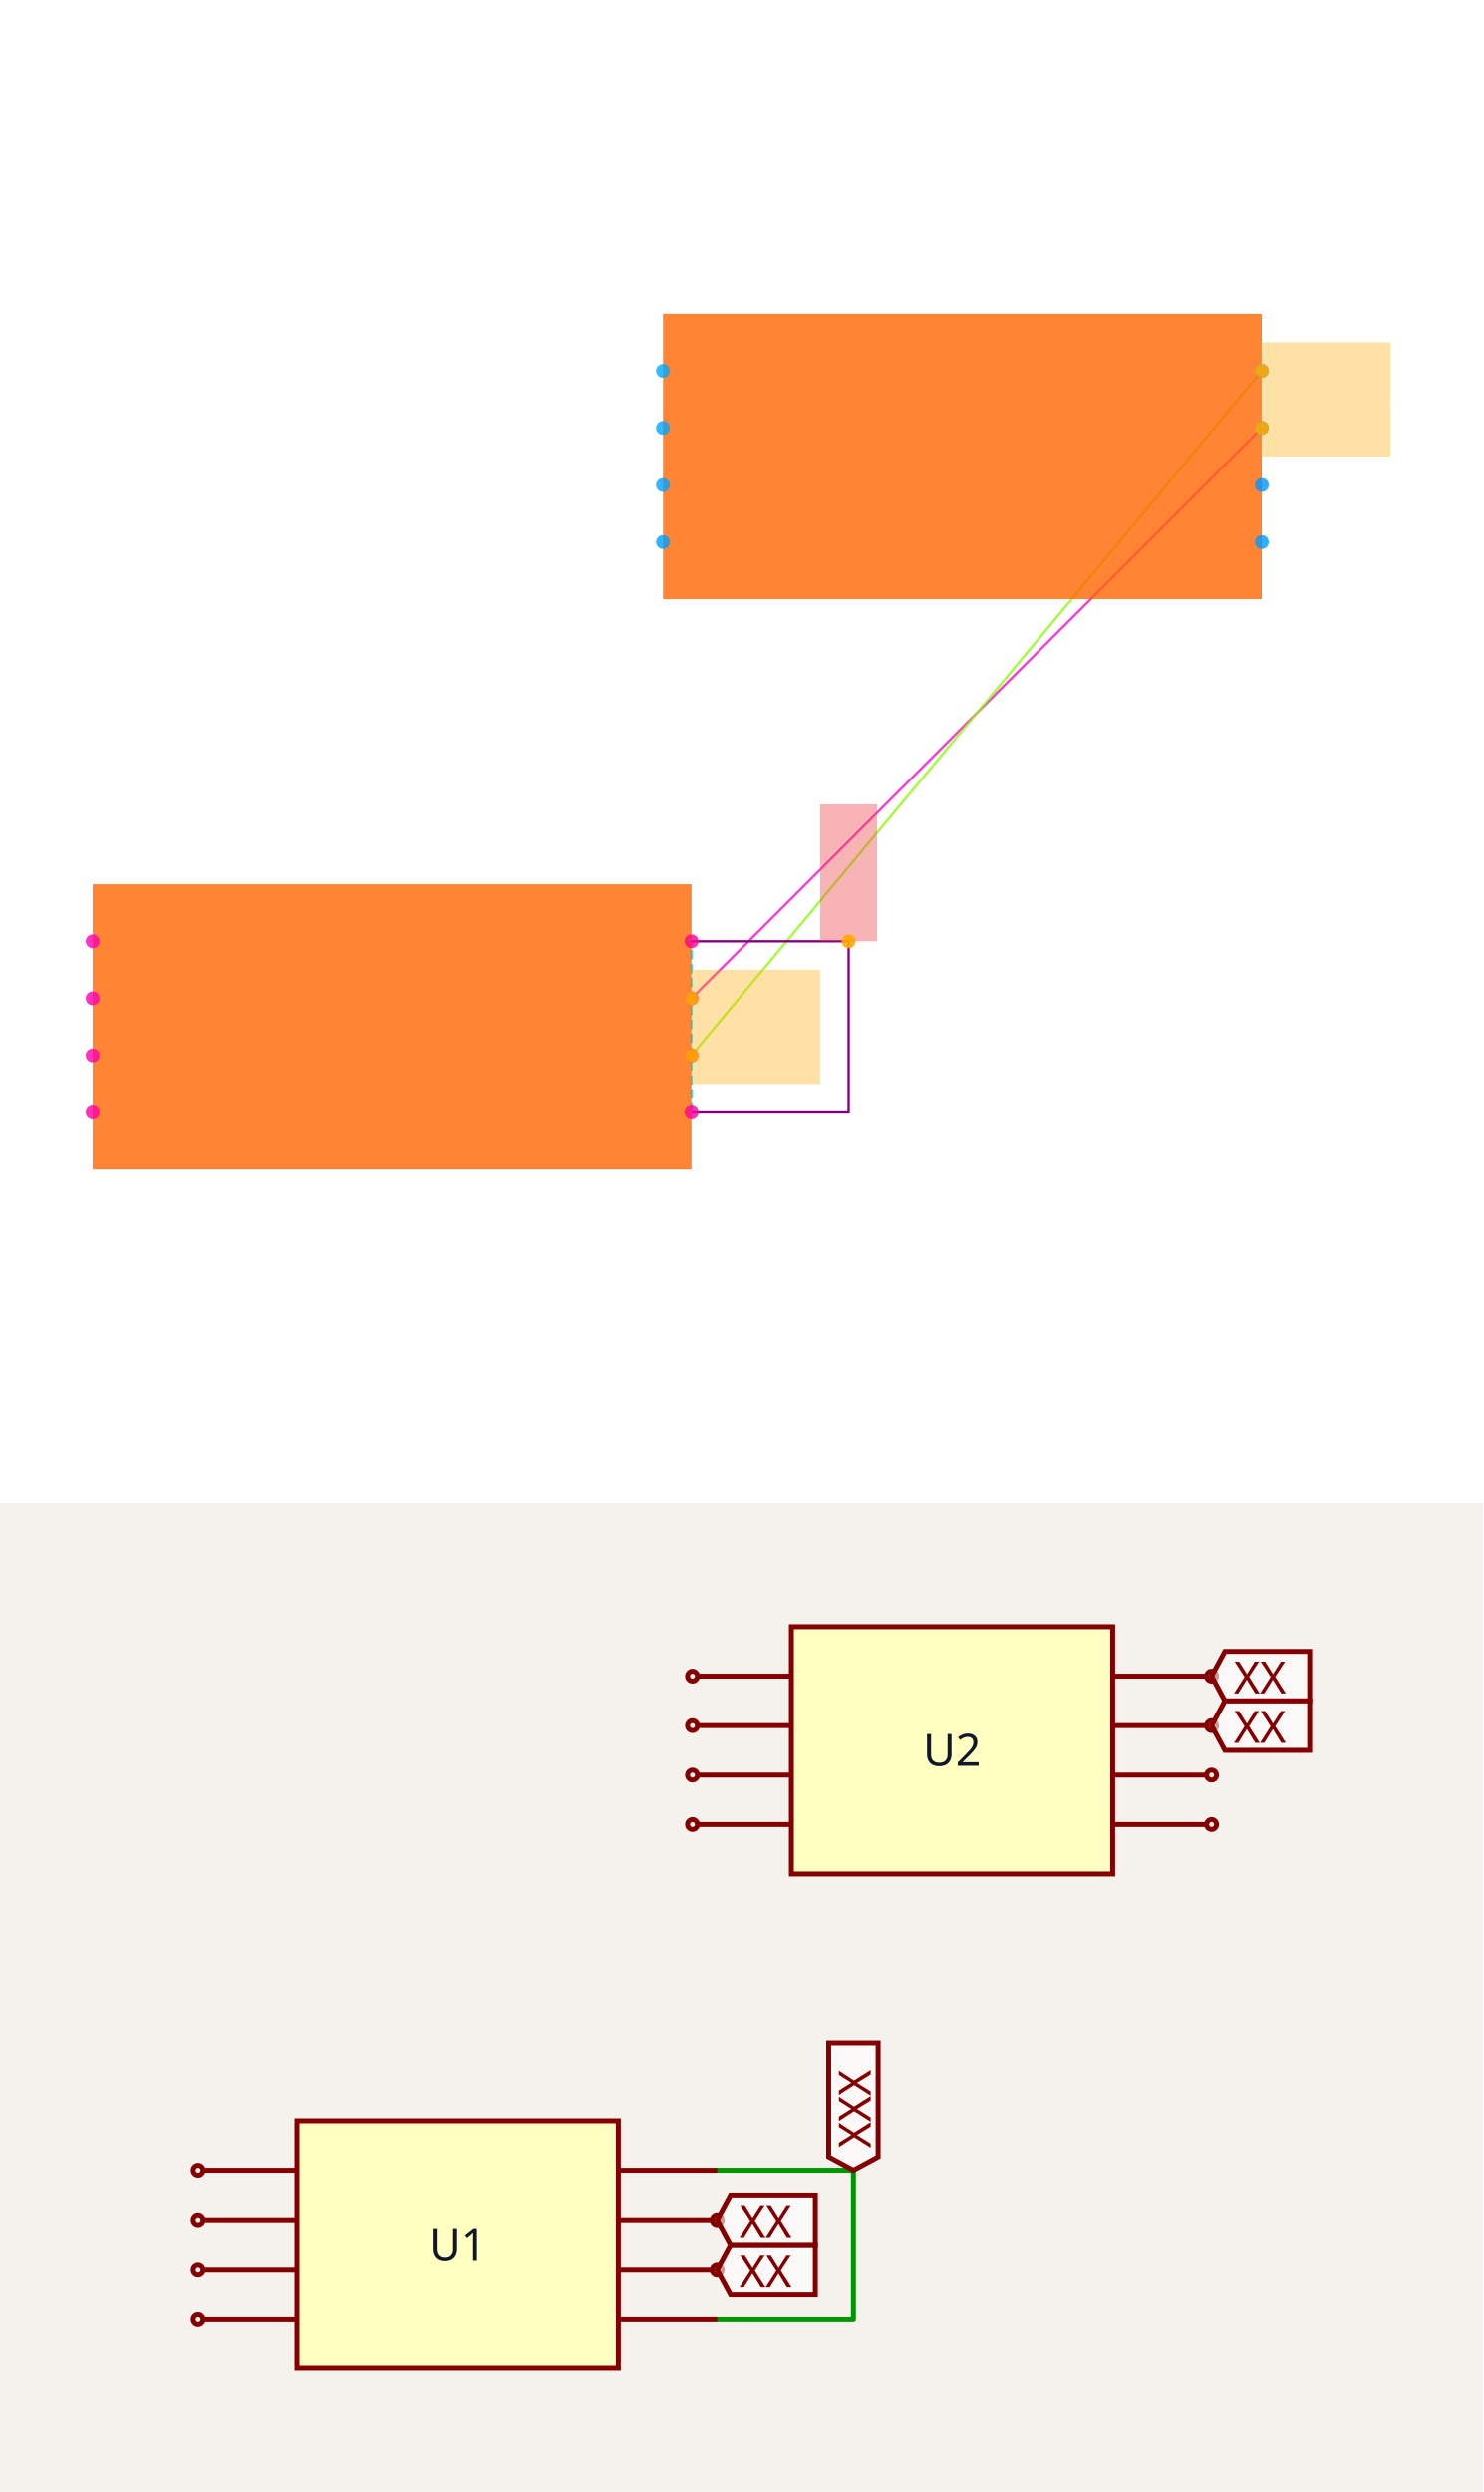
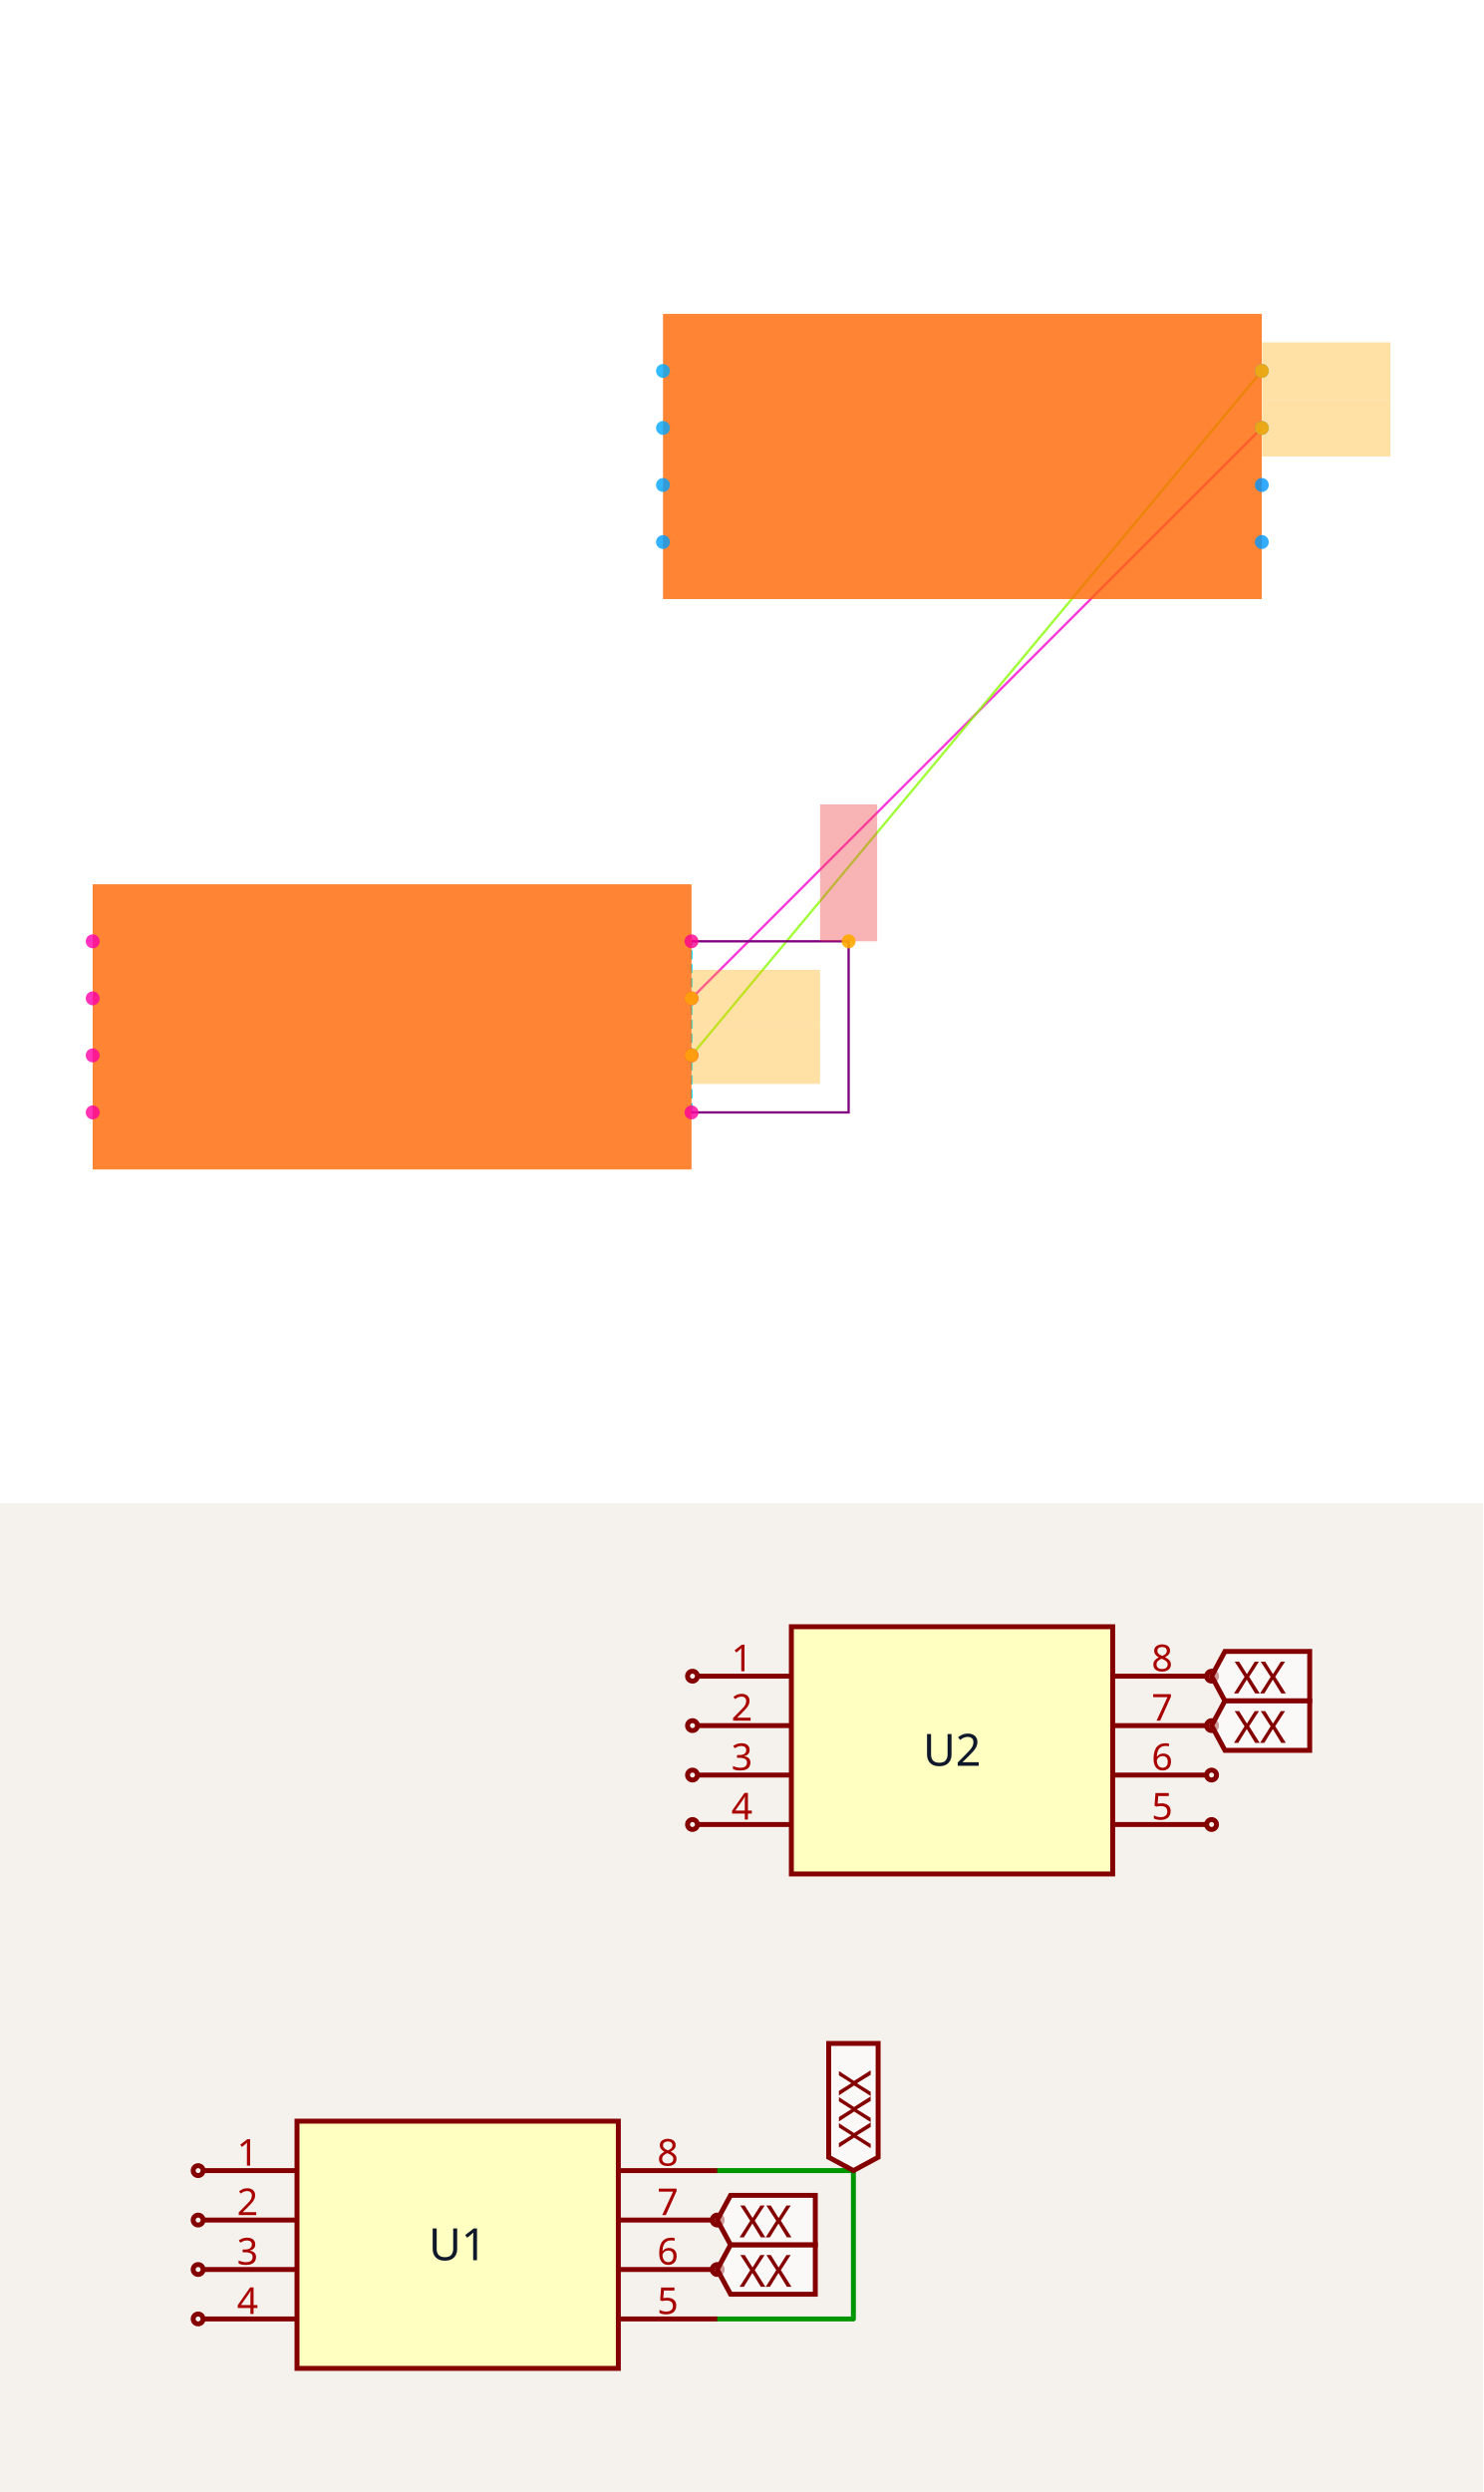
<svg xmlns="http://www.w3.org/2000/svg" width="1200" height="2016" viewBox="0 0 1200 2016" role="img" aria-label="Solver debug visualization on top and Circuit JSON schematic on the bottom">
  <g transform="translate(0, 0) scale(1.875, 1.875) translate(0, 0)">
    <rect width="100%" height="100%" fill="white" />
    <g>
      <polyline data-points="1.05,0.09999999999999998 3.05,2.1" data-type="line" data-label="" points="298.405,430.745 544.505,184.645" fill="none" stroke="hsl(312, 100%, 50%, 0.8)" stroke-width="1px" />
    </g>
    <g>
      <polyline data-points="1.05,-0.10000000000000003 3.05,2.3" data-type="line" data-label="" points="298.405,455.355 544.505,160.035" fill="none" stroke="hsl(88, 100%, 50%, 0.8)" stroke-width="1px" />
    </g>
    <g>
      <polyline data-points="1.05,-0.30000000000000004 1.05,0.30000000000000004" data-type="line" data-label="" points="298.405,479.965 298.405,406.135" fill="none" stroke="hsl(190, 100%, 50%, 0.8)" stroke-width="1px" stroke-dasharray="4 2" />
    </g>
    <g>
      <polyline data-points="1.05,-0.30000000000000004 1.6010000000000002,-0.30000000000000004 1.6010000000000002,0.3 1.05,0.30000000000000004" data-type="line" data-label="" points="298.405,479.965 366.205,479.965 366.205,406.135 298.405,406.135" fill="none" stroke="purple" stroke-width="1px" />
    </g>
    <g>
      <rect data-type="rect" data-label="schematic_component_0" data-x="0" data-y="0" x="40" y="381.525" width="258.405" height="123.05" fill="hsl(24, 100%, 50%, 0.8)" stroke="black" stroke-width="0.008" />
    </g>
    <g>
      <rect data-type="rect" data-label="schematic_component_1" data-x="2" data-y="2" x="286.1" y="135.425" width="258.405" height="123.05" fill="hsl(24, 100%, 50%, 0.8)" stroke="black" stroke-width="0.008" />
    </g>
    <g>
      <rect data-type="rect" data-label="netId: VCC globalConnNetId: connectivity_net2" data-x="1.6010000000000002" data-y="0.54" x="353.9" y="347.071" width="24.61" height="59.064" fill="#ef444466" stroke="#ef4444" stroke-width="0.008" />
    </g>
    <g>
      <rect data-type="rect" data-label="netId: U1.CLK to U2.VCC globalConnNetId: connectivity_net1" data-x="1.276" data-y="-0.10000000000000003" x="298.528" y="443.05" width="55.372" height="24.61" fill="hsl(40, 100%, 50%, 0.35)" stroke="black" stroke-width="0.008" />
    </g>
    <g>
      <rect data-type="rect" data-label="netId: U1.CLK to U2.VCC globalConnNetId: connectivity_net1" data-x="3.276" data-y="2.3" x="544.628" y="147.73" width="55.372" height="24.61" fill="hsl(40, 100%, 50%, 0.35)" stroke="black" stroke-width="0.008" />
    </g>
    <g>
      <rect data-type="rect" data-label="netId: U1.IO3 to U2.IO3 globalConnNetId: connectivity_net0" data-x="1.276" data-y="0.09999999999999998" x="298.528" y="418.44" width="55.372" height="24.61" fill="hsl(40, 100%, 50%, 0.35)" stroke="black" stroke-width="0.008" />
    </g>
    <g>
      <rect data-type="rect" data-label="netId: U1.IO3 to U2.IO3 globalConnNetId: connectivity_net0" data-x="3.276" data-y="2.1" x="544.628" y="172.34" width="55.372" height="24.61" fill="hsl(40, 100%, 50%, 0.35)" stroke="black" stroke-width="0.008" />
    </g>
    <g>
      <circle data-type="point" data-label="U1.1 x-" data-x="-1.05" data-y="0.30000000000000004" cx="40" cy="406.135" r="3" fill="hsl(319, 100%, 50%, 0.8)" />
    </g>
    <g>
      <circle data-type="point" data-label="U1.2 x-" data-x="-1.05" data-y="0.10000000000000003" cx="40" cy="430.745" r="3" fill="hsl(320, 100%, 50%, 0.8)" />
    </g>
    <g>
      <circle data-type="point" data-label="U1.3 x-" data-x="-1.05" data-y="-0.09999999999999998" cx="40" cy="455.355" r="3" fill="hsl(321, 100%, 50%, 0.8)" />
    </g>
    <g>
      <circle data-type="point" data-label="U1.4 x-" data-x="-1.05" data-y="-0.30000000000000004" cx="40" cy="479.965" r="3" fill="hsl(322, 100%, 50%, 0.8)" />
    </g>
    <g>
      <circle data-type="point" data-label="U1.5 x+" data-x="1.05" data-y="-0.30000000000000004" cx="298.405" cy="479.965" r="3" fill="hsl(323, 100%, 50%, 0.8)" />
    </g>
    <g>
      <circle data-type="point" data-label="U1.6 x+" data-x="1.05" data-y="-0.10000000000000003" cx="298.405" cy="455.355" r="3" fill="hsl(324, 100%, 50%, 0.8)" />
    </g>
    <g>
      <circle data-type="point" data-label="U1.7 x+" data-x="1.05" data-y="0.09999999999999998" cx="298.405" cy="430.745" r="3" fill="hsl(325, 100%, 50%, 0.8)" />
    </g>
    <g>
      <circle data-type="point" data-label="U1.8 x+" data-x="1.05" data-y="0.30000000000000004" cx="298.405" cy="406.135" r="3" fill="hsl(326, 100%, 50%, 0.8)" />
    </g>
    <g>
      <circle data-type="point" data-label="U2.1 x-" data-x="0.95" data-y="2.3" cx="286.1" cy="160.035" r="3" fill="hsl(200, 100%, 50%, 0.8)" />
    </g>
    <g>
      <circle data-type="point" data-label="U2.2 x-" data-x="0.95" data-y="2.1" cx="286.1" cy="184.645" r="3" fill="hsl(201, 100%, 50%, 0.8)" />
    </g>
    <g>
      <circle data-type="point" data-label="U2.3 x-" data-x="0.95" data-y="1.9" cx="286.1" cy="209.255" r="3" fill="hsl(202, 100%, 50%, 0.8)" />
    </g>
    <g>
      <circle data-type="point" data-label="U2.4 x-" data-x="0.95" data-y="1.7" cx="286.1" cy="233.865" r="3" fill="hsl(203, 100%, 50%, 0.8)" />
    </g>
    <g>
      <circle data-type="point" data-label="U2.5 x+" data-x="3.05" data-y="1.7" cx="544.505" cy="233.865" r="3" fill="hsl(204, 100%, 50%, 0.8)" />
    </g>
    <g>
      <circle data-type="point" data-label="U2.6 x+" data-x="3.05" data-y="1.9" cx="544.505" cy="209.255" r="3" fill="hsl(205, 100%, 50%, 0.8)" />
    </g>
    <g>
      <circle data-type="point" data-label="U2.7 x+" data-x="3.05" data-y="2.1" cx="544.505" cy="184.645" r="3" fill="hsl(206, 100%, 50%, 0.8)" />
    </g>
    <g>
      <circle data-type="point" data-label="U2.8 x+" data-x="3.05" data-y="2.3" cx="544.505" cy="160.035" r="3" fill="hsl(207, 100%, 50%, 0.8)" />
    </g>
    <g>
      <circle data-type="point" data-label="anchorPoint orientation: y+" data-x="1.6010000000000002" data-y="0.3" cx="366.205" cy="406.135" r="3" fill="hsl(40, 100%, 50%, 0.9)" />
    </g>
    <g>
      <circle data-type="point" data-label="anchorPoint orientation: x+" data-x="1.05" data-y="-0.10000000000000003" cx="298.405" cy="455.355" r="3" fill="hsl(40, 100%, 50%, 0.9)" />
    </g>
    <g>
      <circle data-type="point" data-label="anchorPoint orientation: x+" data-x="3.05" data-y="2.3" cx="544.505" cy="160.035" r="3" fill="hsl(40, 100%, 50%, 0.9)" />
    </g>
    <g>
      <circle data-type="point" data-label="anchorPoint orientation: x+" data-x="1.05" data-y="0.09999999999999998" cx="298.405" cy="430.745" r="3" fill="hsl(40, 100%, 50%, 0.9)" />
    </g>
    <g>
      <circle data-type="point" data-label="anchorPoint orientation: x+" data-x="3.05" data-y="2.1" cx="544.505" cy="184.645" r="3" fill="hsl(40, 100%, 50%, 0.9)" />
    </g>
    <g id="crosshair" style="display: none">
      <line id="crosshair-h" y1="0" y2="640" stroke="#666" stroke-width="0.5" />
      <line id="crosshair-v" x1="0" x2="640" stroke="#666" stroke-width="0.5" />
      <text id="coordinates" font-family="monospace" font-size="12" fill="#666" />
    </g>
  </g>
  <g transform="translate(0, 1216)">
    <style>
              .boundary { fill: rgb(245, 241, 237); }
              .schematic-boundary { fill: none; stroke: #fff; }
              .component { fill: none; stroke: rgb(132, 0, 0); }
              .chip { fill: rgb(255, 255, 194); stroke: rgb(132, 0, 0); }
              .component-pin { fill: none; stroke: rgb(132, 0, 0); }
              .text { font-family: sans-serif; fill: rgb(0, 150, 0); }
              .pin-number { fill: rgb(169, 0, 0); }
              .port-label { fill: rgb(0, 100, 100); }
              .component-name { fill: rgb(0, 100, 100); }

            </style>
    <rect class="boundary" x="0" y="0" width="1200" height="800" />
    <g class="trace sch-trace" data-layer="base" data-circuit-json-type="schematic_trace" data-schematic-trace-id="schematic_trace_0__stack1">
      <path d="M 580.307 660 L 690.507 660 L 690.507 540 L 580.307 540" class="trace-invisible-hover-outline sch-trace-hitbox" stroke="rgb(0, 150, 0)" fill="none" stroke-width="32px" stroke-linecap="round" opacity="0" stroke-linejoin="round" />
      <path class="sch-trace-path" d="M 580.307 660 L 690.507 660 L 690.507 540 L 580.307 540" stroke="rgb(0, 150, 0)" fill="none" stroke-width="4px" stroke-linecap="round" stroke-linejoin="round" />
    </g>
    <g class="trace-overlays sch-trace-overlays" data-layer="overlay" data-circuit-json-type="schematic_trace" data-schematic-trace-id="schematic_trace_0__stack1" />
    <g class="sch-component" data-circuit-json-type="schematic_component" data-schematic-component-id="schematic_component_0__stack1">
      <rect class="component chip sch-component-body" x="240.307" y="500" width="260" height="200" stroke-width="4px" fill="rgb(255, 255, 194)" stroke="rgb(132, 0, 0)" />
      <rect class="component-overlay sch-component-overlay" x="240.307" y="500" width="260" height="200" fill="transparent" />
      <text class="sch-text" x="370.307" y="600" fill="#0f172a" text-anchor="middle" dominant-baseline="middle" font-family="sans-serif" font-size="36px" transform="rotate(0, 370.3067, 600)">U1</text>
      <line class="component-pin sch-component-pin sch-port-line" x1="240.307" y1="540" x2="164.307" y2="540" stroke-width="4px" />
      <g class="sch-port" data-schematic-port-id="source_port_0_0__stack1">
        <circle class="component-pin sch-component-pin sch-port-terminal" cx="160.307" cy="540" r="4" stroke-width="4px" />
        <rect x="156.307" y="536" width="8" height="8" opacity="0" />
      </g>
-       <text class="pin-number sch-pin-number" x="200.307" y="536" style="font-family: sans-serif;" fill="rgb(169, 0, 0)" text-anchor="middle" dominant-baseline="auto" font-size="30px" transform="" />
+       <text class="pin-number sch-pin-number" x="200.307" y="536" style="font-family: sans-serif;" fill="rgb(169, 0, 0)" text-anchor="middle" dominant-baseline="auto" font-size="30px" transform="">1</text>
      <line class="component-pin sch-component-pin sch-port-line" x1="240.307" y1="580" x2="164.307" y2="580" stroke-width="4px" />
      <g class="sch-port" data-schematic-port-id="source_port_0_1__stack1">
        <circle class="component-pin sch-component-pin sch-port-terminal" cx="160.307" cy="580" r="4" stroke-width="4px" />
        <rect x="156.307" y="576" width="8" height="8" opacity="0" />
      </g>
-       <text class="pin-number sch-pin-number" x="200.307" y="576" style="font-family: sans-serif;" fill="rgb(169, 0, 0)" text-anchor="middle" dominant-baseline="auto" font-size="30px" transform="" />
+       <text class="pin-number sch-pin-number" x="200.307" y="576" style="font-family: sans-serif;" fill="rgb(169, 0, 0)" text-anchor="middle" dominant-baseline="auto" font-size="30px" transform="">2</text>
      <line class="component-pin sch-component-pin sch-port-line" x1="240.307" y1="620" x2="164.307" y2="620" stroke-width="4px" />
      <g class="sch-port" data-schematic-port-id="source_port_0_2__stack1">
        <circle class="component-pin sch-component-pin sch-port-terminal" cx="160.307" cy="620" r="4" stroke-width="4px" />
        <rect x="156.307" y="616" width="8" height="8" opacity="0" />
      </g>
-       <text class="pin-number sch-pin-number" x="200.307" y="616" style="font-family: sans-serif;" fill="rgb(169, 0, 0)" text-anchor="middle" dominant-baseline="auto" font-size="30px" transform="" />
+       <text class="pin-number sch-pin-number" x="200.307" y="616" style="font-family: sans-serif;" fill="rgb(169, 0, 0)" text-anchor="middle" dominant-baseline="auto" font-size="30px" transform="">3</text>
      <line class="component-pin sch-component-pin sch-port-line" x1="240.307" y1="660" x2="164.307" y2="660" stroke-width="4px" />
      <g class="sch-port" data-schematic-port-id="source_port_0_3__stack1">
        <circle class="component-pin sch-component-pin sch-port-terminal" cx="160.307" cy="660" r="4" stroke-width="4px" />
        <rect x="156.307" y="656" width="8" height="8" opacity="0" />
      </g>
-       <text class="pin-number sch-pin-number" x="200.307" y="656" style="font-family: sans-serif;" fill="rgb(169, 0, 0)" text-anchor="middle" dominant-baseline="auto" font-size="30px" transform="" />
+       <text class="pin-number sch-pin-number" x="200.307" y="656" style="font-family: sans-serif;" fill="rgb(169, 0, 0)" text-anchor="middle" dominant-baseline="auto" font-size="30px" transform="">4</text>
      <line class="component-pin sch-component-pin sch-port-line" x1="500.307" y1="660" x2="580.307" y2="660" stroke-width="4px" />
      <g class="sch-port" data-schematic-port-id="source_port_0_4__stack1">
        <rect x="576.307" y="656" width="8" height="8" opacity="0" />
      </g>
-       <text class="pin-number sch-pin-number" x="540.307" y="656" style="font-family: sans-serif;" fill="rgb(169, 0, 0)" text-anchor="middle" dominant-baseline="auto" font-size="30px" transform="" />
+       <text class="pin-number sch-pin-number" x="540.307" y="656" style="font-family: sans-serif;" fill="rgb(169, 0, 0)" text-anchor="middle" dominant-baseline="auto" font-size="30px" transform="">5</text>
      <line class="component-pin sch-component-pin sch-port-line" x1="500.307" y1="620" x2="576.307" y2="620" stroke-width="4px" />
      <g class="sch-port" data-schematic-port-id="source_port_0_5__stack1">
        <circle class="component-pin sch-component-pin sch-port-terminal" cx="580.307" cy="620" r="4" stroke-width="4px" />
        <rect x="576.307" y="616" width="8" height="8" opacity="0" />
      </g>
-       <text class="pin-number sch-pin-number" x="540.307" y="616" style="font-family: sans-serif;" fill="rgb(169, 0, 0)" text-anchor="middle" dominant-baseline="auto" font-size="30px" transform="" />
+       <text class="pin-number sch-pin-number" x="540.307" y="616" style="font-family: sans-serif;" fill="rgb(169, 0, 0)" text-anchor="middle" dominant-baseline="auto" font-size="30px" transform="">6</text>
      <line class="component-pin sch-component-pin sch-port-line" x1="500.307" y1="580" x2="576.307" y2="580" stroke-width="4px" />
      <g class="sch-port" data-schematic-port-id="source_port_0_6__stack1">
        <circle class="component-pin sch-component-pin sch-port-terminal" cx="580.307" cy="580" r="4" stroke-width="4px" />
        <rect x="576.307" y="576" width="8" height="8" opacity="0" />
      </g>
-       <text class="pin-number sch-pin-number" x="540.307" y="576" style="font-family: sans-serif;" fill="rgb(169, 0, 0)" text-anchor="middle" dominant-baseline="auto" font-size="30px" transform="" />
+       <text class="pin-number sch-pin-number" x="540.307" y="576" style="font-family: sans-serif;" fill="rgb(169, 0, 0)" text-anchor="middle" dominant-baseline="auto" font-size="30px" transform="">7</text>
      <line class="component-pin sch-component-pin sch-port-line" x1="500.307" y1="540" x2="580.307" y2="540" stroke-width="4px" />
      <g class="sch-port" data-schematic-port-id="source_port_0_7__stack1">
        <rect x="576.307" y="536" width="8" height="8" opacity="0" />
      </g>
-       <text class="pin-number sch-pin-number" x="540.307" y="536" style="font-family: sans-serif;" fill="rgb(169, 0, 0)" text-anchor="middle" dominant-baseline="auto" font-size="30px" transform="" />
+       <text class="pin-number sch-pin-number" x="540.307" y="536" style="font-family: sans-serif;" fill="rgb(169, 0, 0)" text-anchor="middle" dominant-baseline="auto" font-size="30px" transform="">8</text>
    </g>
    <g class="sch-component" data-circuit-json-type="schematic_component" data-schematic-component-id="schematic_component_1__stack1">
      <rect class="component chip sch-component-body" x="640.307" y="100" width="260" height="200" stroke-width="4px" fill="rgb(255, 255, 194)" stroke="rgb(132, 0, 0)" />
      <rect class="component-overlay sch-component-overlay" x="640.307" y="100" width="260" height="200" fill="transparent" />
      <text class="sch-text" x="770.307" y="200" fill="#0f172a" text-anchor="middle" dominant-baseline="middle" font-family="sans-serif" font-size="36px" transform="rotate(0, 770.3067, 200)">U2</text>
      <line class="component-pin sch-component-pin sch-port-line" x1="640.307" y1="140" x2="564.307" y2="140" stroke-width="4px" />
      <g class="sch-port" data-schematic-port-id="source_port_1_0__stack1">
        <circle class="component-pin sch-component-pin sch-port-terminal" cx="560.307" cy="140" r="4" stroke-width="4px" />
        <rect x="556.307" y="136" width="8" height="8" opacity="0" />
      </g>
-       <text class="pin-number sch-pin-number" x="600.307" y="136" style="font-family: sans-serif;" fill="rgb(169, 0, 0)" text-anchor="middle" dominant-baseline="auto" font-size="30px" transform="" />
+       <text class="pin-number sch-pin-number" x="600.307" y="136" style="font-family: sans-serif;" fill="rgb(169, 0, 0)" text-anchor="middle" dominant-baseline="auto" font-size="30px" transform="">1</text>
      <line class="component-pin sch-component-pin sch-port-line" x1="640.307" y1="180" x2="564.307" y2="180" stroke-width="4px" />
      <g class="sch-port" data-schematic-port-id="source_port_1_1__stack1">
        <circle class="component-pin sch-component-pin sch-port-terminal" cx="560.307" cy="180" r="4" stroke-width="4px" />
        <rect x="556.307" y="176" width="8" height="8" opacity="0" />
      </g>
-       <text class="pin-number sch-pin-number" x="600.307" y="176" style="font-family: sans-serif;" fill="rgb(169, 0, 0)" text-anchor="middle" dominant-baseline="auto" font-size="30px" transform="" />
+       <text class="pin-number sch-pin-number" x="600.307" y="176" style="font-family: sans-serif;" fill="rgb(169, 0, 0)" text-anchor="middle" dominant-baseline="auto" font-size="30px" transform="">2</text>
      <line class="component-pin sch-component-pin sch-port-line" x1="640.307" y1="220" x2="564.307" y2="220" stroke-width="4px" />
      <g class="sch-port" data-schematic-port-id="source_port_1_2__stack1">
        <circle class="component-pin sch-component-pin sch-port-terminal" cx="560.307" cy="220" r="4" stroke-width="4px" />
        <rect x="556.307" y="216" width="8" height="8" opacity="0" />
      </g>
-       <text class="pin-number sch-pin-number" x="600.307" y="216" style="font-family: sans-serif;" fill="rgb(169, 0, 0)" text-anchor="middle" dominant-baseline="auto" font-size="30px" transform="" />
+       <text class="pin-number sch-pin-number" x="600.307" y="216" style="font-family: sans-serif;" fill="rgb(169, 0, 0)" text-anchor="middle" dominant-baseline="auto" font-size="30px" transform="">3</text>
      <line class="component-pin sch-component-pin sch-port-line" x1="640.307" y1="260" x2="564.307" y2="260" stroke-width="4px" />
      <g class="sch-port" data-schematic-port-id="source_port_1_3__stack1">
        <circle class="component-pin sch-component-pin sch-port-terminal" cx="560.307" cy="260" r="4" stroke-width="4px" />
        <rect x="556.307" y="256" width="8" height="8" opacity="0" />
      </g>
-       <text class="pin-number sch-pin-number" x="600.307" y="256" style="font-family: sans-serif;" fill="rgb(169, 0, 0)" text-anchor="middle" dominant-baseline="auto" font-size="30px" transform="" />
+       <text class="pin-number sch-pin-number" x="600.307" y="256" style="font-family: sans-serif;" fill="rgb(169, 0, 0)" text-anchor="middle" dominant-baseline="auto" font-size="30px" transform="">4</text>
      <line class="component-pin sch-component-pin sch-port-line" x1="900.307" y1="260" x2="976.307" y2="260" stroke-width="4px" />
      <g class="sch-port" data-schematic-port-id="source_port_1_4__stack1">
        <circle class="component-pin sch-component-pin sch-port-terminal" cx="980.307" cy="260" r="4" stroke-width="4px" />
        <rect x="976.307" y="256" width="8" height="8" opacity="0" />
      </g>
-       <text class="pin-number sch-pin-number" x="940.307" y="256" style="font-family: sans-serif;" fill="rgb(169, 0, 0)" text-anchor="middle" dominant-baseline="auto" font-size="30px" transform="" />
+       <text class="pin-number sch-pin-number" x="940.307" y="256" style="font-family: sans-serif;" fill="rgb(169, 0, 0)" text-anchor="middle" dominant-baseline="auto" font-size="30px" transform="">5</text>
      <line class="component-pin sch-component-pin sch-port-line" x1="900.307" y1="220" x2="976.307" y2="220" stroke-width="4px" />
      <g class="sch-port" data-schematic-port-id="source_port_1_5__stack1">
        <circle class="component-pin sch-component-pin sch-port-terminal" cx="980.307" cy="220" r="4" stroke-width="4px" />
        <rect x="976.307" y="216" width="8" height="8" opacity="0" />
      </g>
-       <text class="pin-number sch-pin-number" x="940.307" y="216" style="font-family: sans-serif;" fill="rgb(169, 0, 0)" text-anchor="middle" dominant-baseline="auto" font-size="30px" transform="" />
+       <text class="pin-number sch-pin-number" x="940.307" y="216" style="font-family: sans-serif;" fill="rgb(169, 0, 0)" text-anchor="middle" dominant-baseline="auto" font-size="30px" transform="">6</text>
      <line class="component-pin sch-component-pin sch-port-line" x1="900.307" y1="180" x2="976.307" y2="180" stroke-width="4px" />
      <g class="sch-port" data-schematic-port-id="source_port_1_6__stack1">
        <circle class="component-pin sch-component-pin sch-port-terminal" cx="980.307" cy="180" r="4" stroke-width="4px" />
        <rect x="976.307" y="176" width="8" height="8" opacity="0" />
      </g>
-       <text class="pin-number sch-pin-number" x="940.307" y="176" style="font-family: sans-serif;" fill="rgb(169, 0, 0)" text-anchor="middle" dominant-baseline="auto" font-size="30px" transform="" />
+       <text class="pin-number sch-pin-number" x="940.307" y="176" style="font-family: sans-serif;" fill="rgb(169, 0, 0)" text-anchor="middle" dominant-baseline="auto" font-size="30px" transform="">7</text>
      <line class="component-pin sch-component-pin sch-port-line" x1="900.307" y1="140" x2="976.307" y2="140" stroke-width="4px" />
      <g class="sch-port" data-schematic-port-id="source_port_1_7__stack1">
        <circle class="component-pin sch-component-pin sch-port-terminal" cx="980.307" cy="140" r="4" stroke-width="4px" />
        <rect x="976.307" y="136" width="8" height="8" opacity="0" />
      </g>
-       <text class="pin-number sch-pin-number" x="940.307" y="136" style="font-family: sans-serif;" fill="rgb(169, 0, 0)" text-anchor="middle" dominant-baseline="auto" font-size="30px" transform="" />
+       <text class="pin-number sch-pin-number" x="940.307" y="136" style="font-family: sans-serif;" fill="rgb(169, 0, 0)" text-anchor="middle" dominant-baseline="auto" font-size="30px" transform="">8</text>
    </g>
    <g class="schematic-port-hover sch-port-hover" data-schematic-port-id="source_port_0_0__stack1">
      <circle cx="160.307" cy="540" r="8" fill="red" opacity="0" />
    </g>
    <g class="schematic-port-hover sch-port-hover" data-schematic-port-id="source_port_0_1__stack1">
      <circle cx="160.307" cy="580" r="8" fill="red" opacity="0" />
    </g>
    <g class="schematic-port-hover sch-port-hover" data-schematic-port-id="source_port_0_2__stack1">
      <circle cx="160.307" cy="620" r="8" fill="red" opacity="0" />
    </g>
    <g class="schematic-port-hover sch-port-hover" data-schematic-port-id="source_port_0_3__stack1">
      <circle cx="160.307" cy="660" r="8" fill="red" opacity="0" />
    </g>
    <g class="schematic-port-hover sch-port-hover" data-schematic-port-id="source_port_0_4__stack1">
      <circle cx="580.307" cy="660" r="8" fill="red" opacity="0" />
    </g>
    <g class="schematic-port-hover sch-port-hover" data-schematic-port-id="source_port_0_5__stack1">
      <circle cx="580.307" cy="620" r="8" fill="red" opacity="0" />
    </g>
    <g class="schematic-port-hover sch-port-hover" data-schematic-port-id="source_port_0_6__stack1">
      <circle cx="580.307" cy="580" r="8" fill="red" opacity="0" />
    </g>
    <g class="schematic-port-hover sch-port-hover" data-schematic-port-id="source_port_0_7__stack1">
      <circle cx="580.307" cy="540" r="8" fill="red" opacity="0" />
    </g>
    <g class="schematic-port-hover sch-port-hover" data-schematic-port-id="source_port_1_0__stack1">
      <circle cx="560.307" cy="140" r="8" fill="red" opacity="0" />
    </g>
    <g class="schematic-port-hover sch-port-hover" data-schematic-port-id="source_port_1_1__stack1">
      <circle cx="560.307" cy="180" r="8" fill="red" opacity="0" />
    </g>
    <g class="schematic-port-hover sch-port-hover" data-schematic-port-id="source_port_1_2__stack1">
      <circle cx="560.307" cy="220" r="8" fill="red" opacity="0" />
    </g>
    <g class="schematic-port-hover sch-port-hover" data-schematic-port-id="source_port_1_3__stack1">
      <circle cx="560.307" cy="260" r="8" fill="red" opacity="0" />
    </g>
    <g class="schematic-port-hover sch-port-hover" data-schematic-port-id="source_port_1_4__stack1">
      <circle cx="980.307" cy="260" r="8" fill="red" opacity="0" />
    </g>
    <g class="schematic-port-hover sch-port-hover" data-schematic-port-id="source_port_1_5__stack1">
      <circle cx="980.307" cy="220" r="8" fill="red" opacity="0" />
    </g>
    <g class="schematic-port-hover sch-port-hover" data-schematic-port-id="source_port_1_6__stack1">
      <circle cx="980.307" cy="180" r="8" fill="red" opacity="0" />
    </g>
    <g class="schematic-port-hover sch-port-hover" data-schematic-port-id="source_port_1_7__stack1">
      <circle cx="980.307" cy="140" r="8" fill="red" opacity="0" />
    </g>
    <path class="net-label sch-net-label" data-circuit-json-type="schematic_net_label" data-schematic-net-label-id="schematic_net_label_0__stack1" d="     M 690.507,540     L 670.507,529.2     L 670.507,437.12     L 710.507,437.12     L 710.507,529.2     Z   " fill="rgba(255, 255, 255, 0.6)" stroke="rgb(132, 0, 0)" stroke-width="4px" />
    <text class="net-label-text sch-net-label-text" data-circuit-json-type="schematic_net_label" data-schematic-net-label-id="schematic_net_label_0__stack1" x="690.507" y="522" fill="rgb(132, 0, 0)" text-anchor="start" dominant-baseline="central" font-family="sans-serif" font-variant-numeric="tabular-nums" font-size="36px" transform="rotate(-90 690.5067 522)">XXX</text>
    <path class="net-label sch-net-label" data-circuit-json-type="schematic_net_label" data-schematic-net-label-id="schematic_net_label_1__stack1" d="     M 580.307,620     L 591.107,600     L 659.693,600     L 659.693,640     L 591.107,640     Z   " fill="rgba(255, 255, 255, 0.6)" stroke="rgb(132, 0, 0)" stroke-width="4px" />
    <text class="net-label-text sch-net-label-text" data-circuit-json-type="schematic_net_label" data-schematic-net-label-id="schematic_net_label_1__stack1" x="598.307" y="620" fill="rgb(132, 0, 0)" text-anchor="start" dominant-baseline="central" font-family="sans-serif" font-variant-numeric="tabular-nums" font-size="36px" transform="">XX</text>
    <path class="net-label sch-net-label" data-circuit-json-type="schematic_net_label" data-schematic-net-label-id="schematic_net_label_2__stack1" d="     M 980.307,140     L 991.107,120     L 1059.693,120     L 1059.693,160     L 991.107,160     Z   " fill="rgba(255, 255, 255, 0.6)" stroke="rgb(132, 0, 0)" stroke-width="4px" />
    <text class="net-label-text sch-net-label-text" data-circuit-json-type="schematic_net_label" data-schematic-net-label-id="schematic_net_label_2__stack1" x="998.307" y="140" fill="rgb(132, 0, 0)" text-anchor="start" dominant-baseline="central" font-family="sans-serif" font-variant-numeric="tabular-nums" font-size="36px" transform="">XX</text>
    <path class="net-label sch-net-label" data-circuit-json-type="schematic_net_label" data-schematic-net-label-id="schematic_net_label_3__stack1" d="     M 580.307,580     L 591.107,560     L 659.693,560     L 659.693,600     L 591.107,600     Z   " fill="rgba(255, 255, 255, 0.6)" stroke="rgb(132, 0, 0)" stroke-width="4px" />
    <text class="net-label-text sch-net-label-text" data-circuit-json-type="schematic_net_label" data-schematic-net-label-id="schematic_net_label_3__stack1" x="598.307" y="580" fill="rgb(132, 0, 0)" text-anchor="start" dominant-baseline="central" font-family="sans-serif" font-variant-numeric="tabular-nums" font-size="36px" transform="">XX</text>
    <path class="net-label sch-net-label" data-circuit-json-type="schematic_net_label" data-schematic-net-label-id="schematic_net_label_4__stack1" d="     M 980.307,180     L 991.107,160     L 1059.693,160     L 1059.693,200     L 991.107,200     Z   " fill="rgba(255, 255, 255, 0.6)" stroke="rgb(132, 0, 0)" stroke-width="4px" />
    <text class="net-label-text sch-net-label-text" data-circuit-json-type="schematic_net_label" data-schematic-net-label-id="schematic_net_label_4__stack1" x="998.307" y="180" fill="rgb(132, 0, 0)" text-anchor="start" dominant-baseline="central" font-family="sans-serif" font-variant-numeric="tabular-nums" font-size="36px" transform="">XX</text>
  </g>
</svg>
